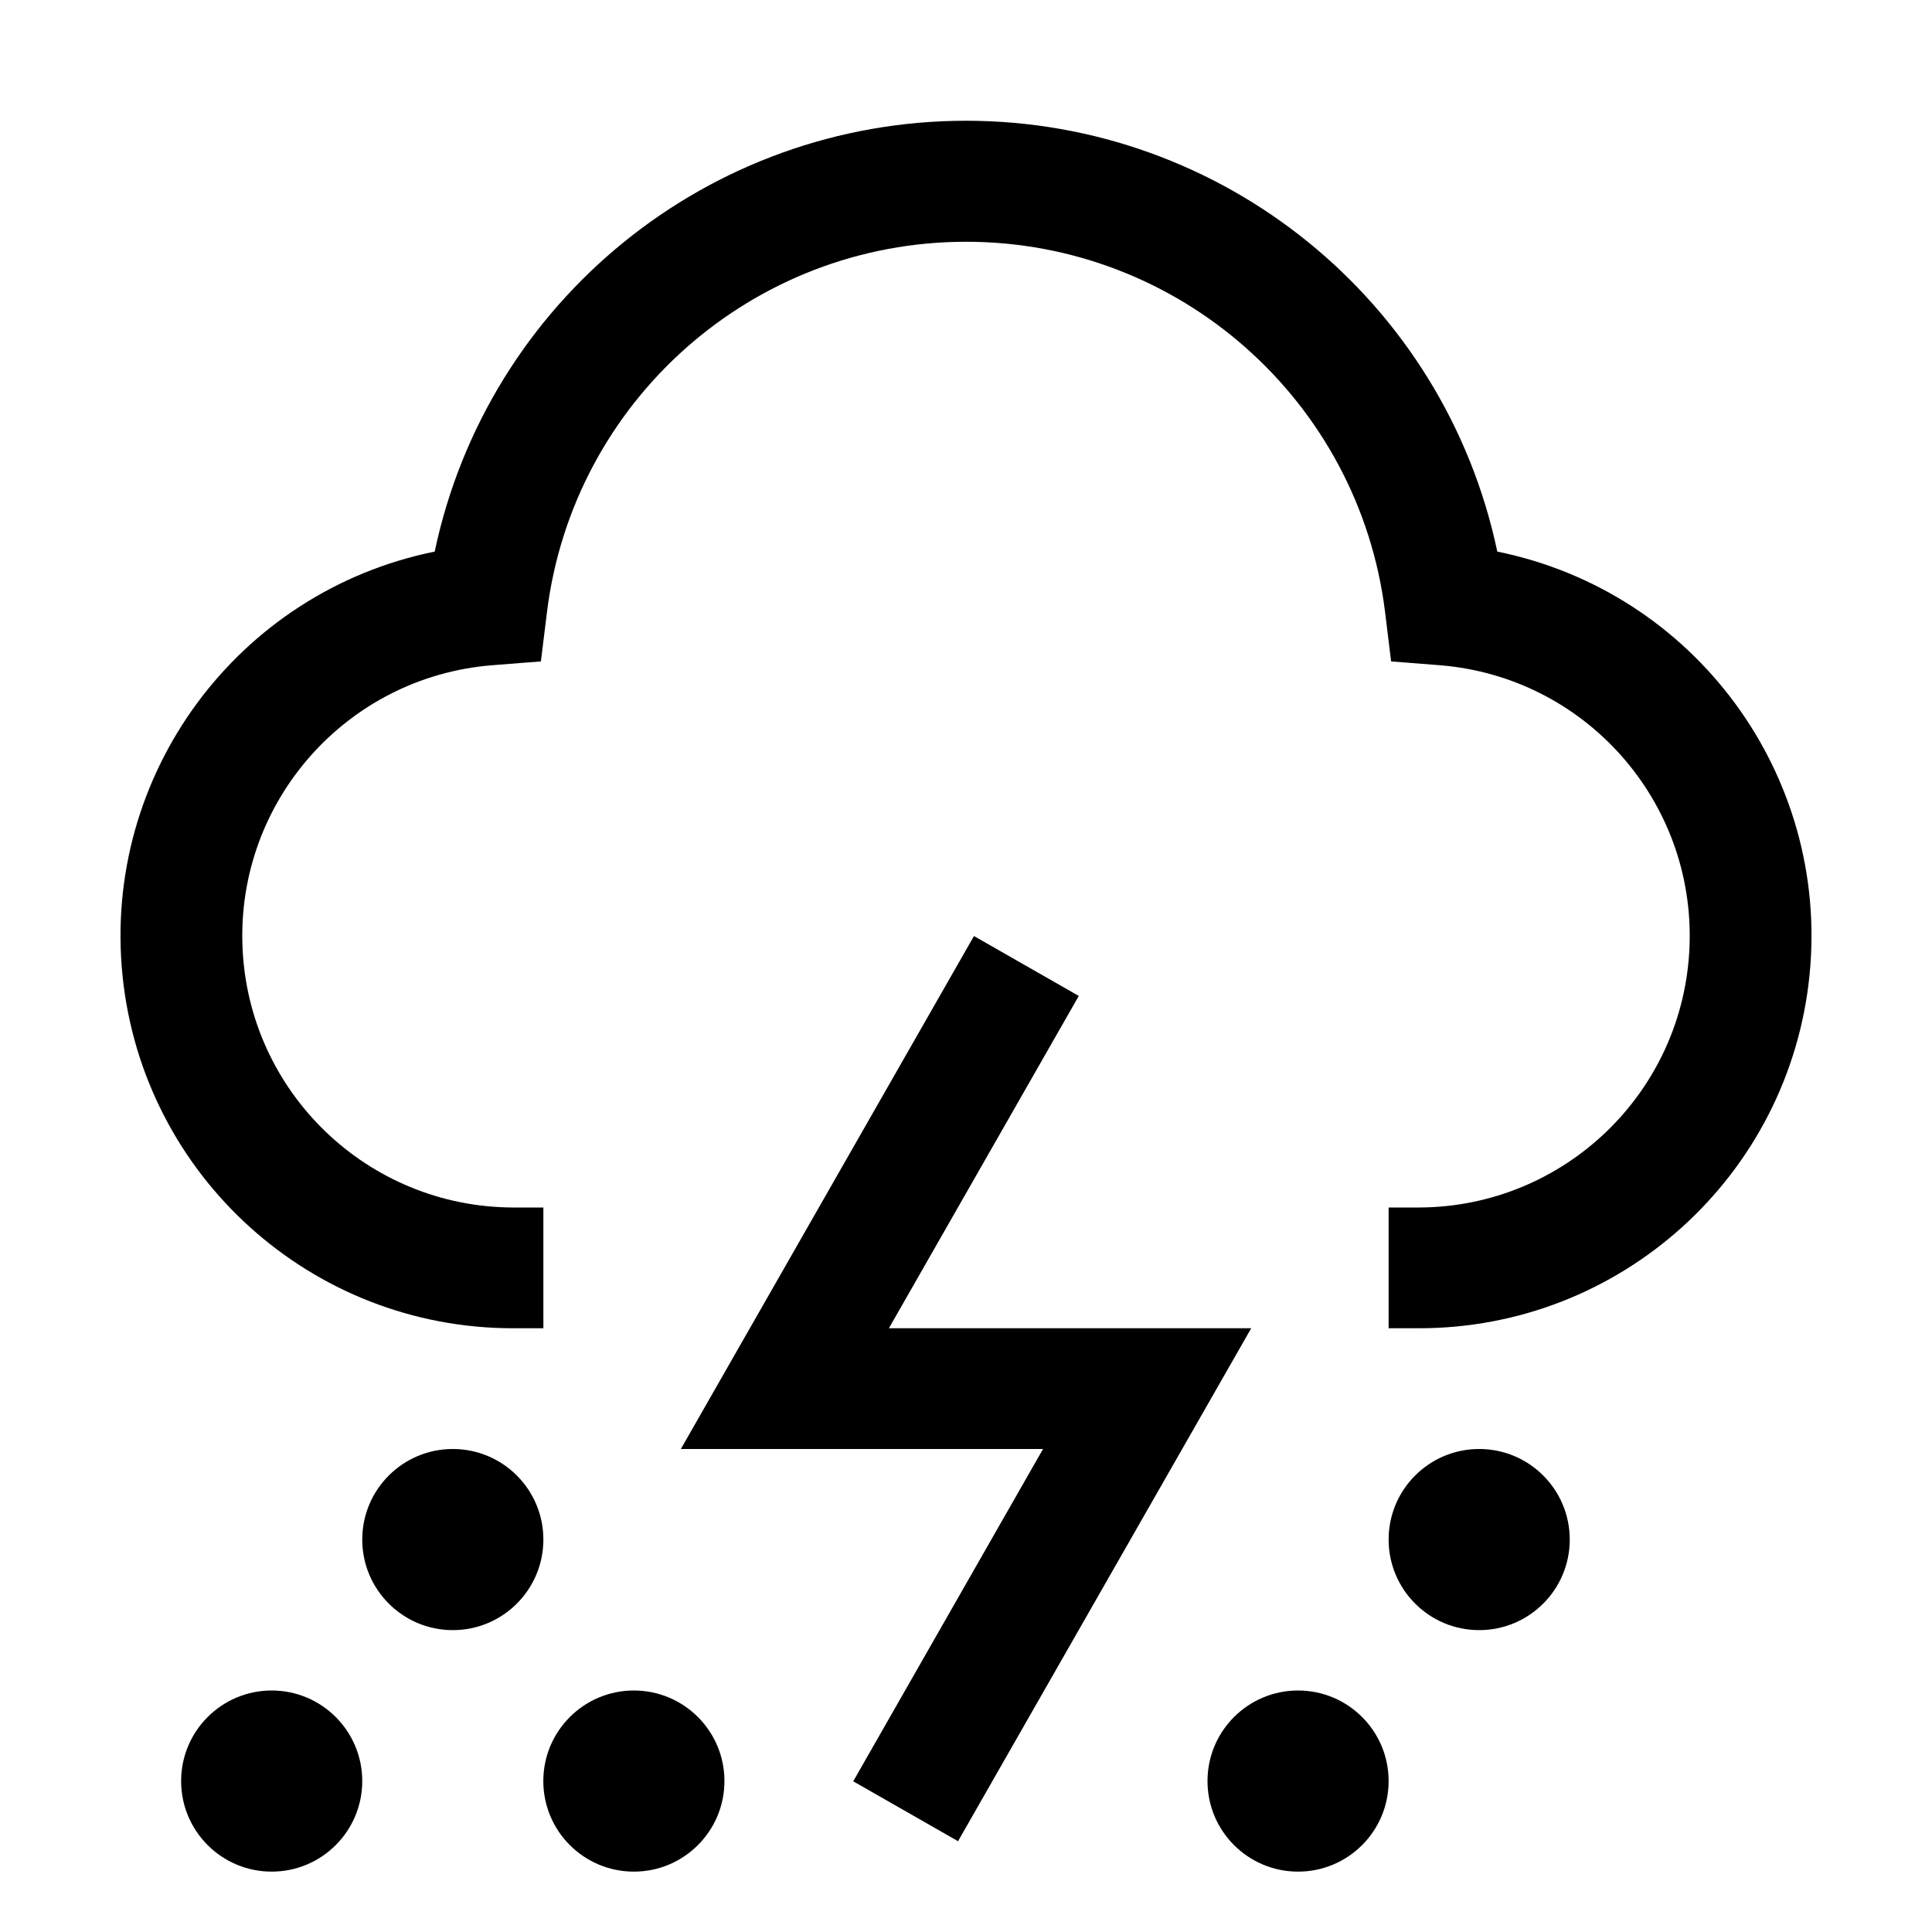
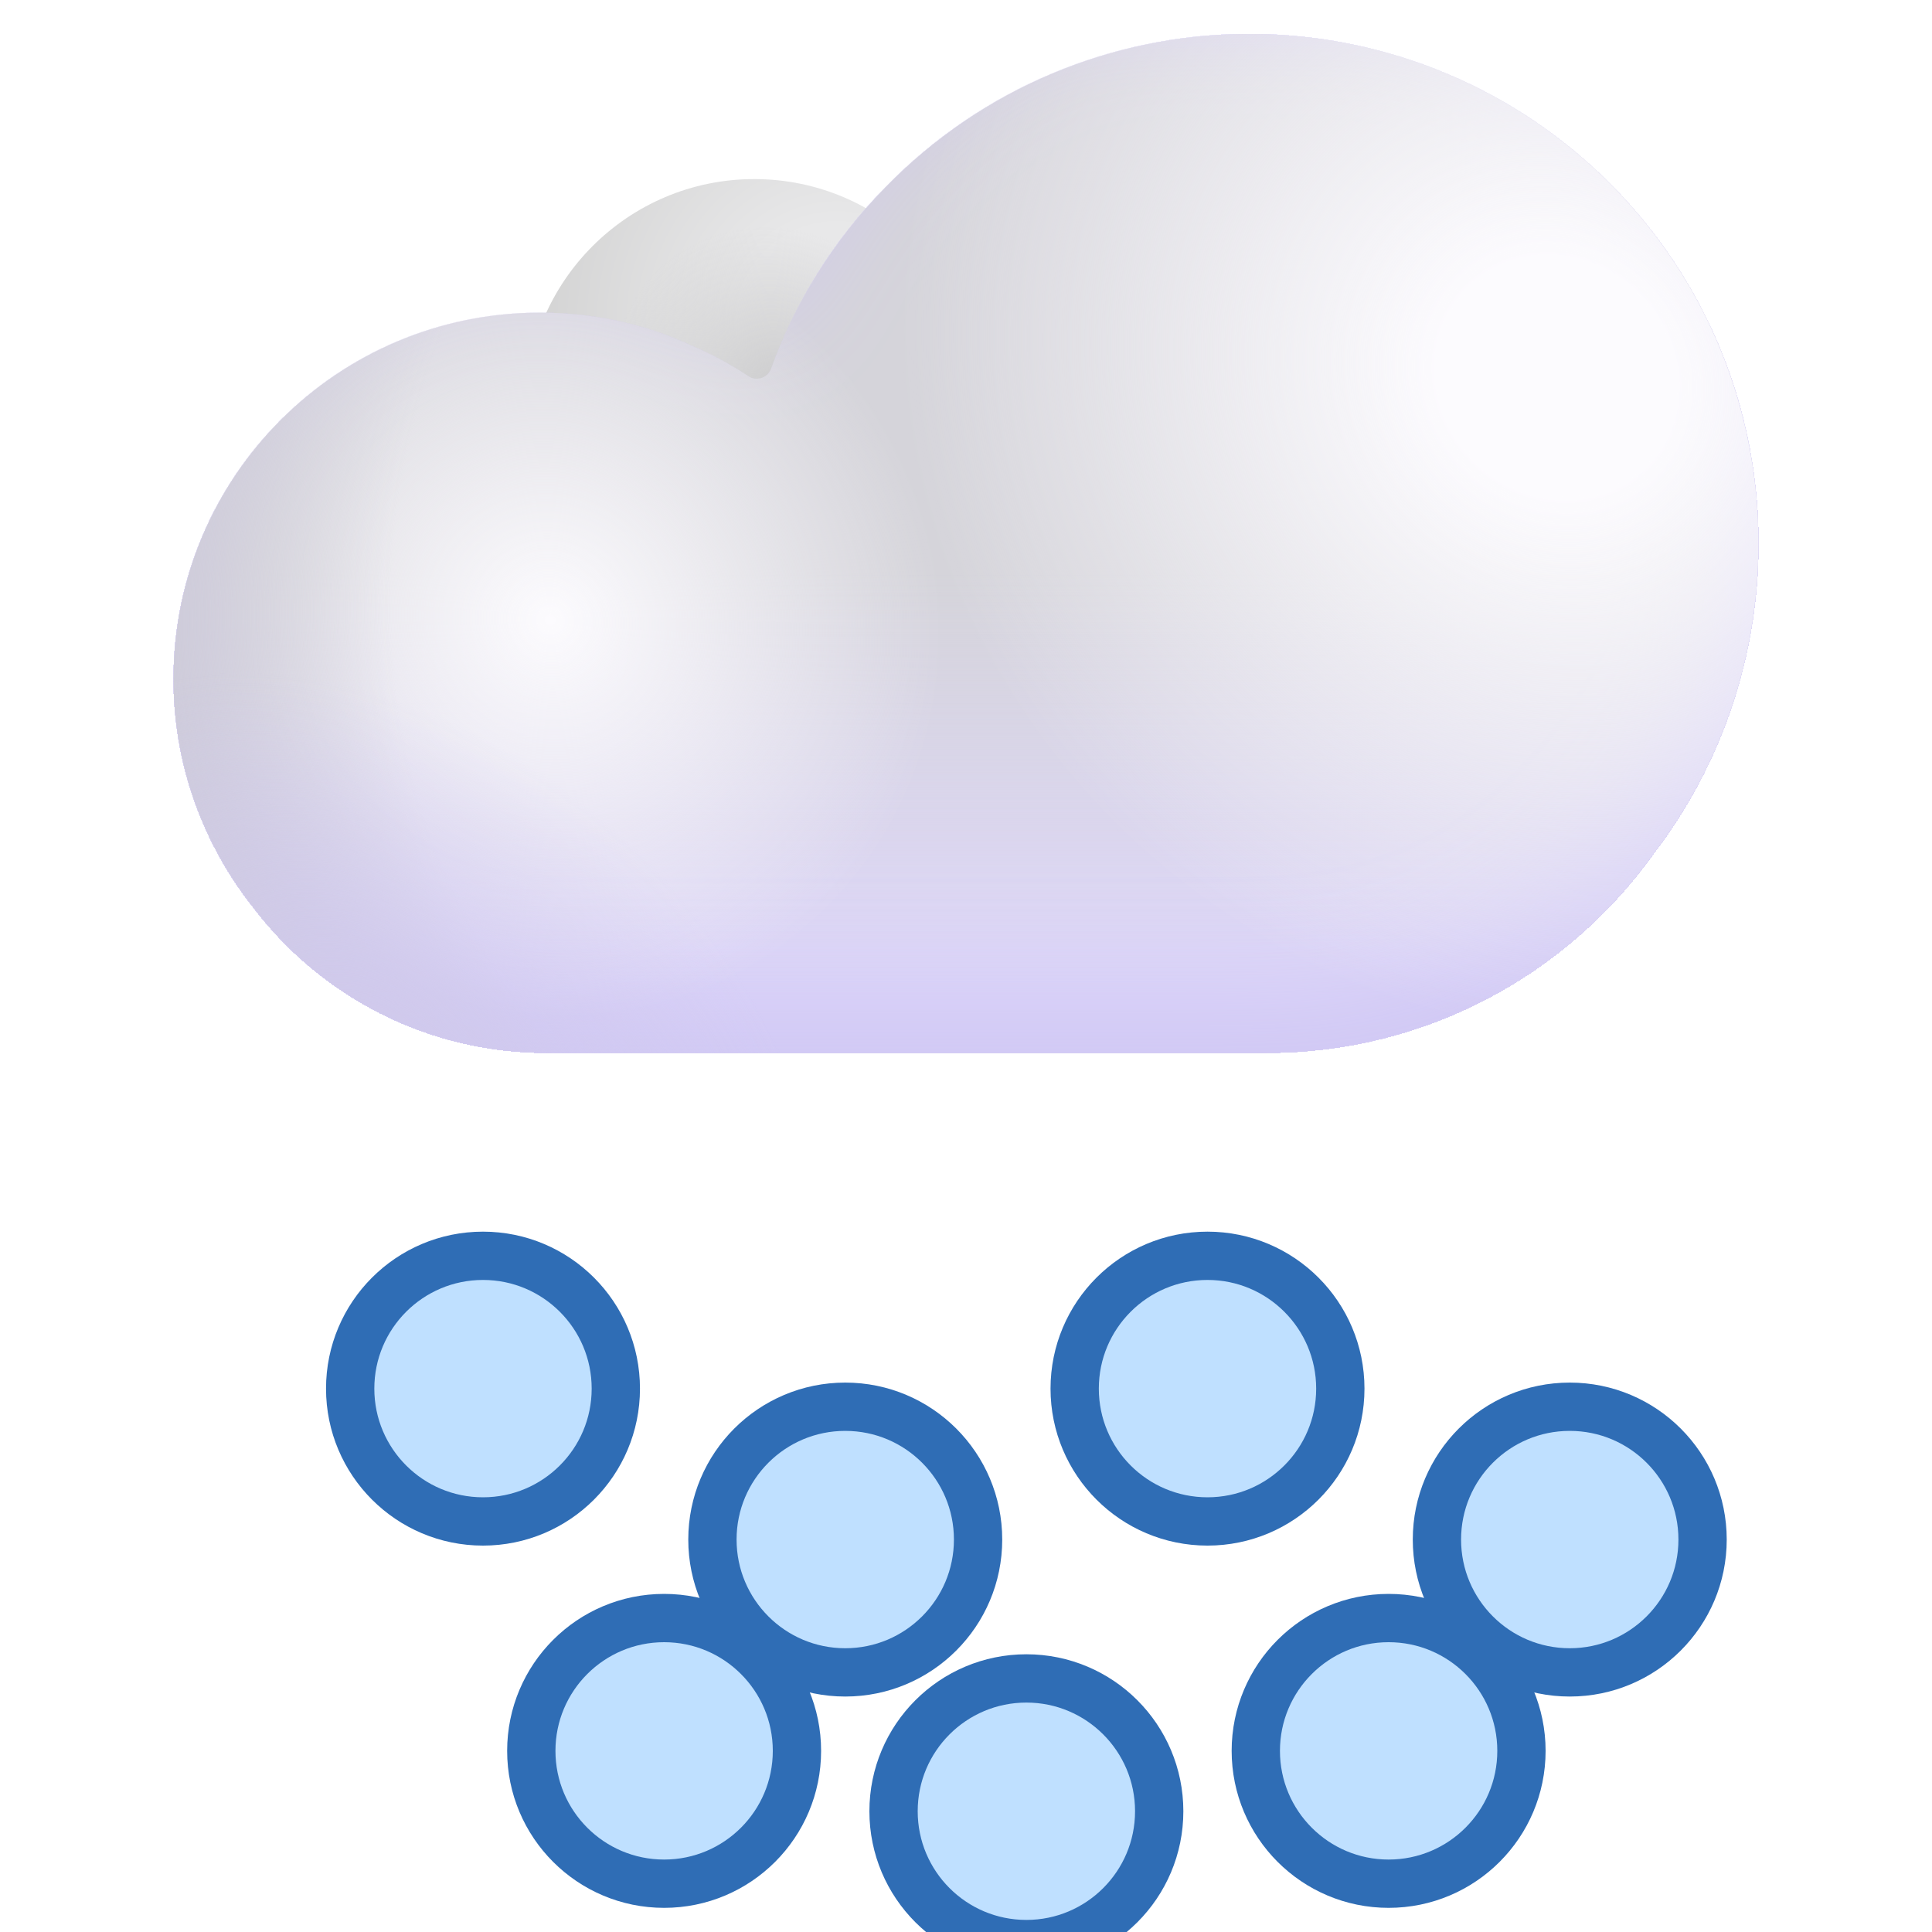
- <svg xmlns="http://www.w3.org/2000/svg" width="1em" height="1em" viewBox="0 0 32 32">
-   <circle cx="21.5" cy="29.5" r="1.5" fill="currentColor" />
-   <circle cx="24.5" cy="25.5" r="1.5" fill="currentColor" />
-   <circle cx="7.5" cy="25.5" r="1.5" fill="currentColor" />
-   <circle cx="4.5" cy="29.5" r="1.5" fill="currentColor" />
-   <circle cx="10.499" cy="29.5" r="1.5" fill="currentColor" />
-   <path fill="currentColor" d="m15.868 30.496l-1.736-.992L17.276 24h-5.999l4.855-8.496l1.736.992L14.723 22h6.001z" />
-   <path fill="currentColor" d="M23.5 22H23v-2h.5a4.498 4.498 0 0 0 .356-8.981l-.815-.064l-.099-.812a6.994 6.994 0 0 0-13.883 0l-.1.812l-.815.064A4.498 4.498 0 0 0 8.5 20H9v2h-.5A6.497 6.497 0 0 1 7.2 9.136a8.994 8.994 0 0 1 17.6 0A6.497 6.497 0 0 1 23.5 22" />
+ <svg xmlns="http://www.w3.org/2000/svg" width="32" height="32" viewBox="0 0 32 32" fill="none">
+   <svg x="1" y="-6" width="30" height="30" viewBox="0 0 32 32">
+     <path d="M12.26 17.644C14.491 17.644 16.3 15.836 16.3 13.604C16.3 11.373 14.491 9.564 12.26 9.564C10.029 9.564 8.22 11.373 8.22 13.604C8.22 15.836 10.029 17.644 12.26 17.644Z" fill="url(#hagel_paint0_radial_18_14985)" />
+     <path d="M12.26 17.644C14.491 17.644 16.3 15.836 16.3 13.604C16.3 11.373 14.491 9.564 12.26 9.564C10.029 9.564 8.22 11.373 8.22 13.604C8.22 15.836 10.029 17.644 12.26 17.644Z" fill="url(#hagel_paint1_radial_18_14985)" />
+     <g filter="url(#hagel_filter0_i_18_14985)">
+       <path d="M27.29 9.559C23.733 6.093 18.042 6.153 14.575 9.71C13.649 10.654 12.983 11.749 12.555 12.918C12.496 13.078 12.299 13.141 12.156 13.047C11.844 12.841 11.512 12.661 11.168 12.515C10.347 12.134 9.435 11.924 8.473 11.924C4.896 11.924 2 14.82 2 18.397C2 19.92 2.531 21.323 3.413 22.435C4.605 23.998 6.479 25 8.593 25C11.138 25 18.453 25 21.308 25C24.134 25 26.629 23.607 28.152 21.473C30.877 17.906 30.587 12.776 27.29 9.559Z" fill="#D5D4DA" />
+       <path d="M27.29 9.559C23.733 6.093 18.042 6.153 14.575 9.71C13.649 10.654 12.983 11.749 12.555 12.918C12.496 13.078 12.299 13.141 12.156 13.047C11.844 12.841 11.512 12.661 11.168 12.515C10.347 12.134 9.435 11.924 8.473 11.924C4.896 11.924 2 14.82 2 18.397C2 19.92 2.531 21.323 3.413 22.435C4.605 23.998 6.479 25 8.593 25C11.138 25 18.453 25 21.308 25C24.134 25 26.629 23.607 28.152 21.473C30.877 17.906 30.587 12.776 27.29 9.559Z" fill="url(#hagel_paint2_linear_18_14985)" />
+     </g>
+     <path d="M27.29 9.559C23.733 6.093 18.042 6.153 14.575 9.71C13.649 10.654 12.983 11.749 12.555 12.918C12.496 13.078 12.299 13.141 12.156 13.047C11.844 12.841 11.512 12.661 11.168 12.515C10.347 12.134 9.435 11.924 8.473 11.924C4.896 11.924 2 14.82 2 18.397C2 19.92 2.531 21.323 3.413 22.435C4.605 23.998 6.479 25 8.593 25C11.138 25 18.453 25 21.308 25C24.134 25 26.629 23.607 28.152 21.473C30.877 17.906 30.587 12.776 27.29 9.559Z" fill="url(#hagel_paint3_radial_18_14985)" />
+     <path d="M27.29 9.559C23.733 6.093 18.042 6.153 14.575 9.71C13.649 10.654 12.983 11.749 12.555 12.918C12.496 13.078 12.299 13.141 12.156 13.047C11.844 12.841 11.512 12.661 11.168 12.515C10.347 12.134 9.435 11.924 8.473 11.924C4.896 11.924 2 14.82 2 18.397C2 19.92 2.531 21.323 3.413 22.435C4.605 23.998 6.479 25 8.593 25C11.138 25 18.453 25 21.308 25C24.134 25 26.629 23.607 28.152 21.473C30.877 17.906 30.587 12.776 27.29 9.559Z" fill="url(#hagel_paint4_radial_18_14985)" />
+     <path d="M27.29 9.559C23.733 6.093 18.042 6.153 14.575 9.71C13.649 10.654 12.983 11.749 12.555 12.918C12.496 13.078 12.299 13.141 12.156 13.047C11.844 12.841 11.512 12.661 11.168 12.515C10.347 12.134 9.435 11.924 8.473 11.924C4.896 11.924 2 14.82 2 18.397C2 19.92 2.531 21.323 3.413 22.435C4.605 23.998 6.479 25 8.593 25C11.138 25 18.453 25 21.308 25C24.134 25 26.629 23.607 28.152 21.473C30.877 17.906 30.587 12.776 27.29 9.559Z" fill="url(#hagel_paint5_radial_18_14985)" />
+     <path d="M27.29 9.559C23.733 6.093 18.042 6.153 14.575 9.71C13.649 10.654 12.983 11.749 12.555 12.918C12.496 13.078 12.299 13.141 12.156 13.047C11.844 12.841 11.512 12.661 11.168 12.515C10.347 12.134 9.435 11.924 8.473 11.924C4.896 11.924 2 14.82 2 18.397C2 19.92 2.531 21.323 3.413 22.435C4.605 23.998 6.479 25 8.593 25C11.138 25 18.453 25 21.308 25C24.134 25 26.629 23.607 28.152 21.473C30.877 17.906 30.587 12.776 27.29 9.559Z" fill="url(#hagel_paint6_radial_18_14985)" />
+     <defs>
+       <filter id="hagel_filter0_i_18_14985" x="2" y="6" width="28" height="19" filterUnits="userSpaceOnUse" color-interpolation-filters="sRGB">
+         <feFlood flood-opacity="0" result="BackgroundImageFix" />
+         <feBlend mode="normal" in="SourceGraphic" in2="BackgroundImageFix" result="shape" />
+         <feColorMatrix in="SourceAlpha" type="matrix" values="0 0 0 0 0 0 0 0 0 0 0 0 0 0 0 0 0 0 127 0" result="hardAlpha" />
+         <feOffset dy="-1" />
+         <feGaussianBlur stdDeviation="1" />
+         <feComposite in2="hardAlpha" operator="arithmetic" k2="-1" k3="1" />
+         <feColorMatrix type="matrix" values="0 0 0 0 0.816 0 0 0 0 0.784 0 0 0 0 0.957 0 0 0 1 0" />
+         <feBlend mode="normal" in2="shape" result="effect1_innerShadow_18_14985" />
+       </filter>
+       <radialGradient id="hagel_paint0_radial_18_14985" cx="0" cy="0" r="1" gradientUnits="userSpaceOnUse" gradientTransform="translate(13.7165 12.1054) rotate(-172.463) scale(5.54446)">
+         <stop offset="0.309" stop-color="#E8E8E9" />
+         <stop offset="1" stop-color="#D2D2D2" />
+       </radialGradient>
+       <radialGradient id="hagel_paint1_radial_18_14985" cx="0" cy="0" r="1" gradientUnits="userSpaceOnUse" gradientTransform="translate(12.6917 13.2625) rotate(-141.242) scale(3.0099 2.75776)">
+         <stop stop-color="#CDCDCE" />
+         <stop offset="1" stop-color="#CDCDCE" stop-opacity="0" />
+       </radialGradient>
+       <linearGradient id="hagel_paint2_linear_18_14985" x1="18.86" y1="24.032" x2="18.86" y2="16.519" gradientUnits="userSpaceOnUse">
+         <stop stop-color="#DED7FA" />
+         <stop offset="1" stop-color="#DED7FA" stop-opacity="0" />
+       </linearGradient>
+       <radialGradient id="hagel_paint3_radial_18_14985" cx="0" cy="0" r="1" gradientUnits="userSpaceOnUse" gradientTransform="translate(26.3733 13.0518) rotate(136.5) scale(11.1541 11.965)">
+         <stop offset="0.179" stop-color="#FCFBFE" />
+         <stop offset="1" stop-color="#FCFBFE" stop-opacity="0" />
+       </radialGradient>
+       <radialGradient id="hagel_paint4_radial_18_14985" cx="0" cy="0" r="1" gradientUnits="userSpaceOnUse" gradientTransform="translate(8.65868 17.3286) rotate(144.444) scale(6.84295 7.17037)">
+         <stop stop-color="#FCFBFE" />
+         <stop offset="1" stop-color="#FCFBFE" stop-opacity="0" />
+       </radialGradient>
+       <radialGradient id="hagel_paint5_radial_18_14985" cx="0" cy="0" r="1" gradientUnits="userSpaceOnUse" gradientTransform="translate(25.2134 15.4665) rotate(166.654) scale(23.8577 18.7887)">
+         <stop offset="0.815" stop-color="#CECCD7" stop-opacity="0" />
+         <stop offset="1" stop-color="#CECCD7" />
+       </radialGradient>
+       <radialGradient id="hagel_paint6_radial_18_14985" cx="0" cy="0" r="1" gradientUnits="userSpaceOnUse" gradientTransform="translate(5.64434 26.0182) rotate(-46.7899) scale(6.46347 8.91976)">
+         <stop stop-color="#D0C9EE" />
+         <stop offset="1" stop-color="#D0C9EE" stop-opacity="0" />
+       </radialGradient>
+     </defs>
+   </svg>
+   <circle cx="8" cy="23" r="2.2" fill="#BFE0FF" stroke="#2F6DB5" stroke-width="0.8" />
+   <circle cx="14" cy="25.5" r="2.2" fill="#BFE0FF" stroke="#2F6DB5" stroke-width="0.8" />
+   <circle cx="20" cy="23" r="2.2" fill="#BFE0FF" stroke="#2F6DB5" stroke-width="0.8" />
+   <circle cx="26" cy="25.5" r="2.2" fill="#BFE0FF" stroke="#2F6DB5" stroke-width="0.8" />
+   <circle cx="11" cy="29" r="2.2" fill="#BFE0FF" stroke="#2F6DB5" stroke-width="0.8" />
+   <circle cx="17" cy="30" r="2.2" fill="#BFE0FF" stroke="#2F6DB5" stroke-width="0.8" />
+   <circle cx="23" cy="29" r="2.2" fill="#BFE0FF" stroke="#2F6DB5" stroke-width="0.8" />
</svg>
